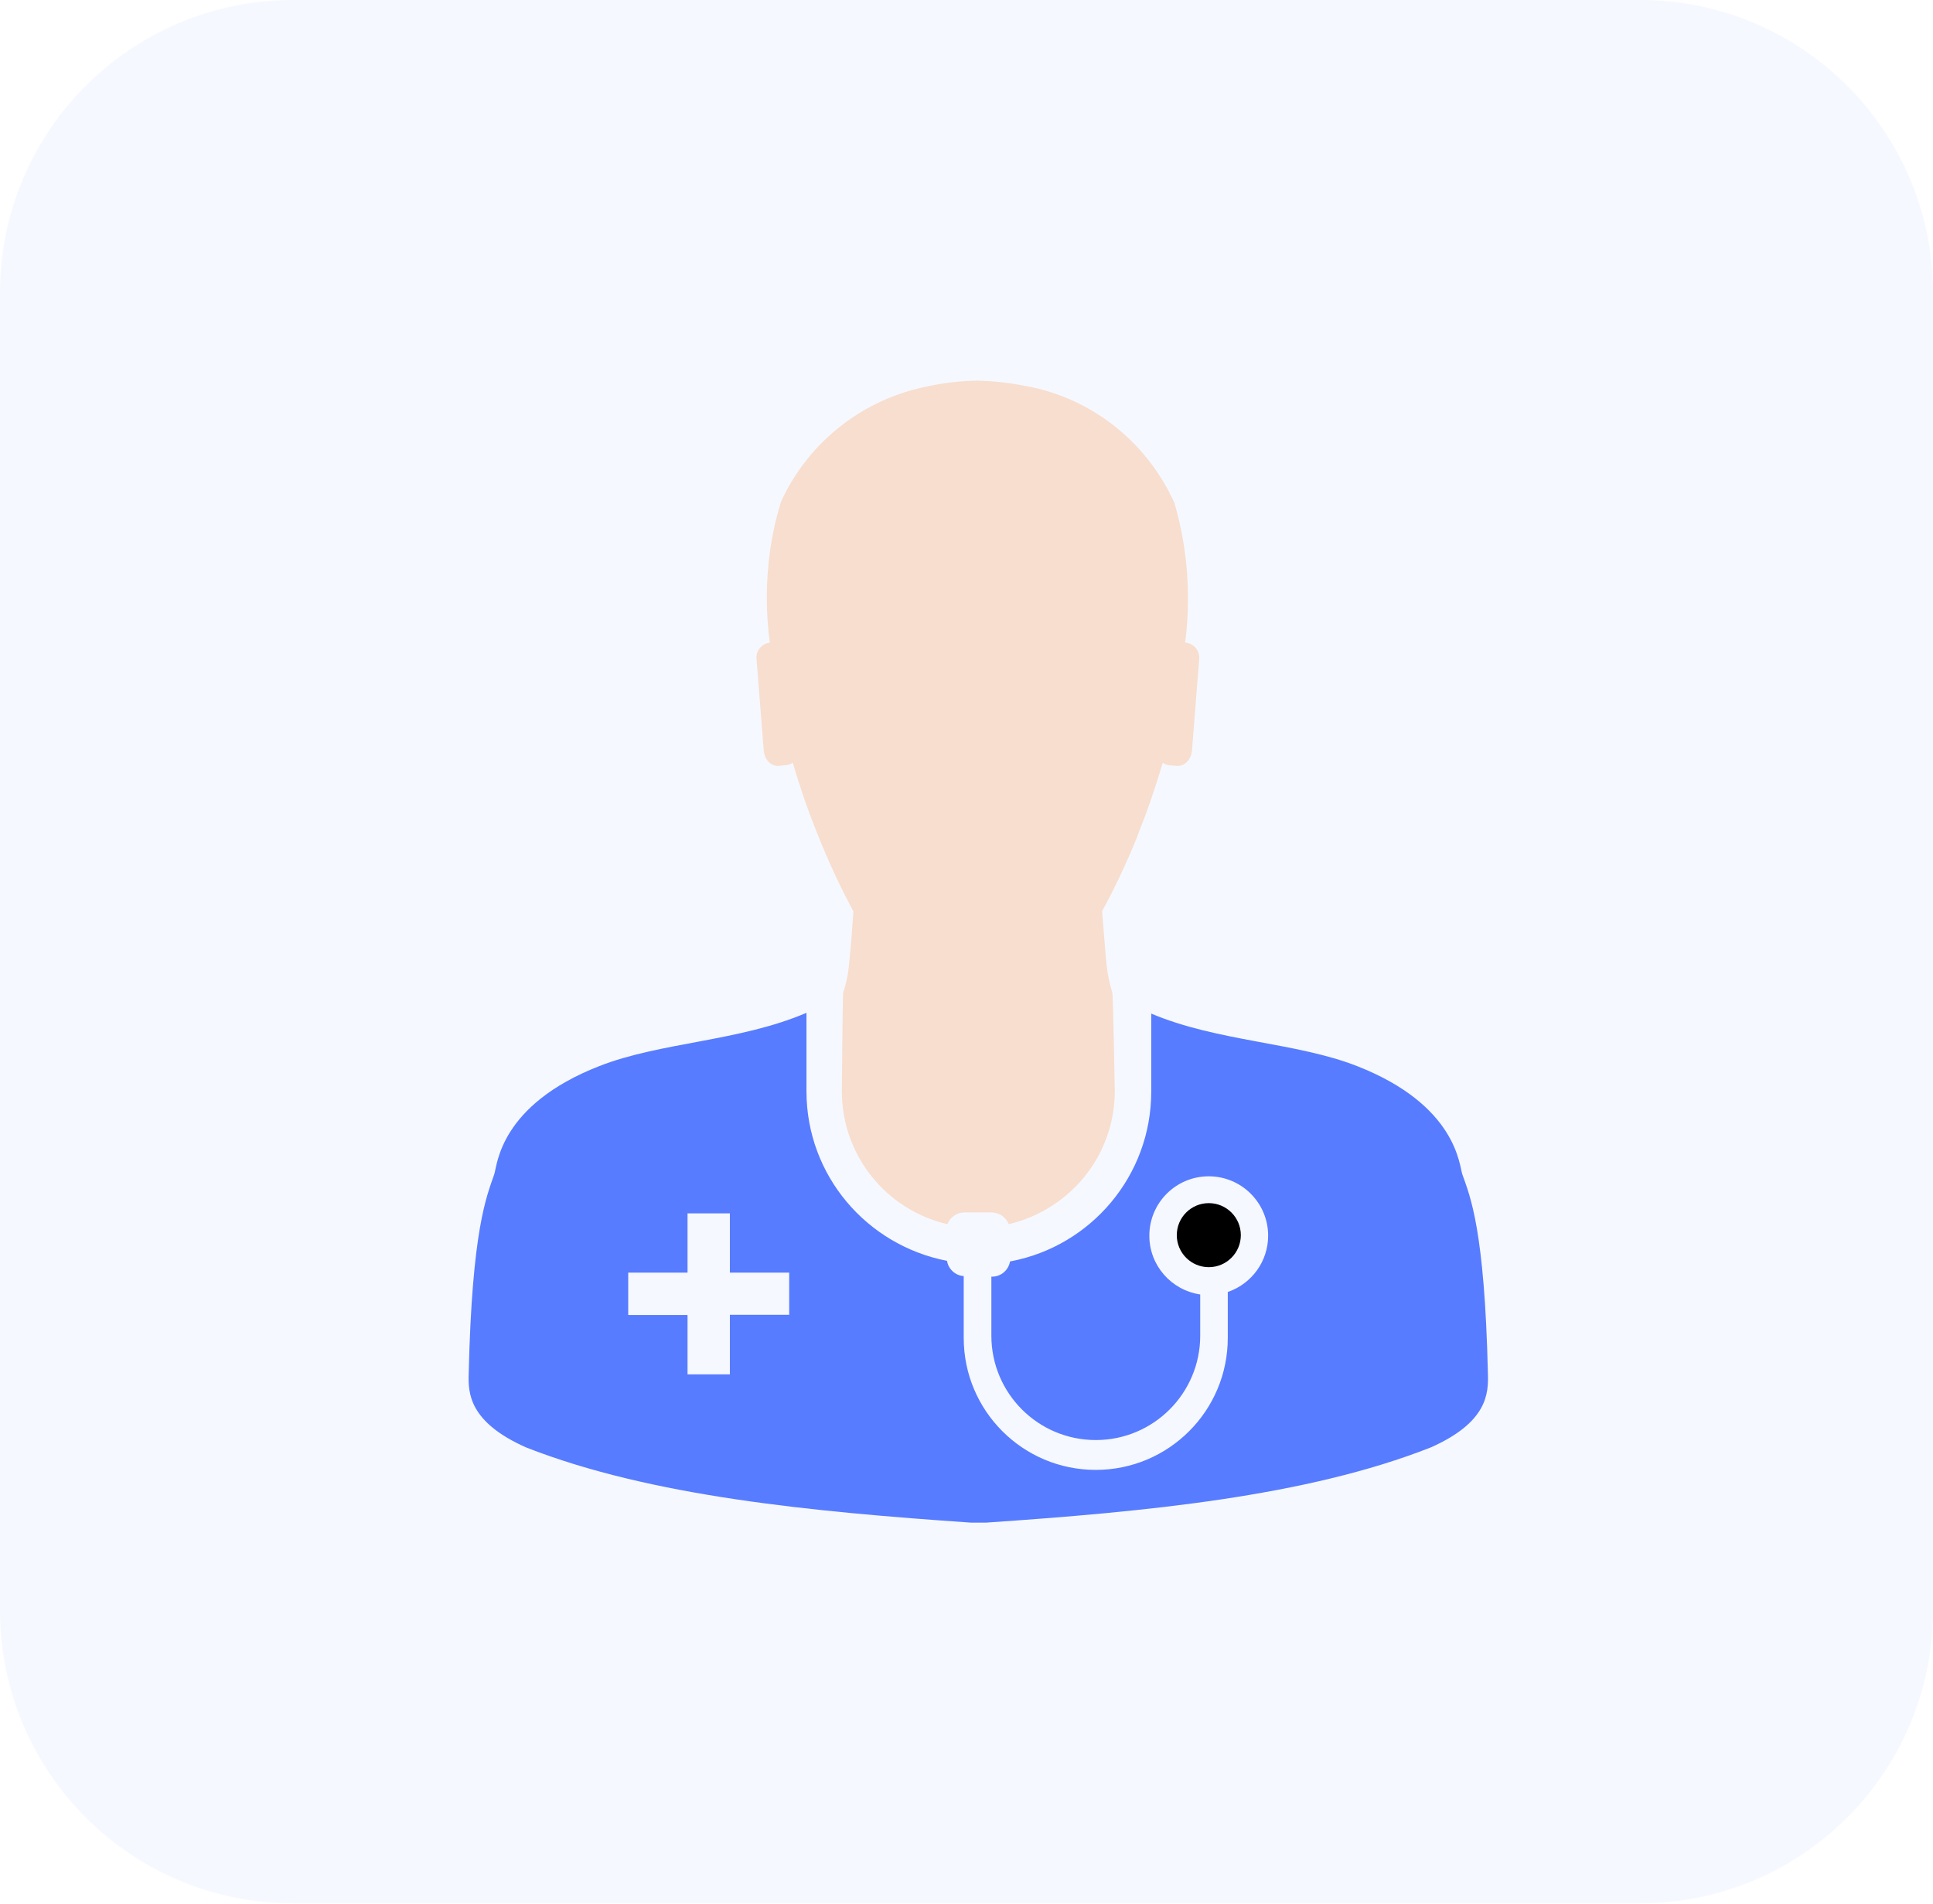
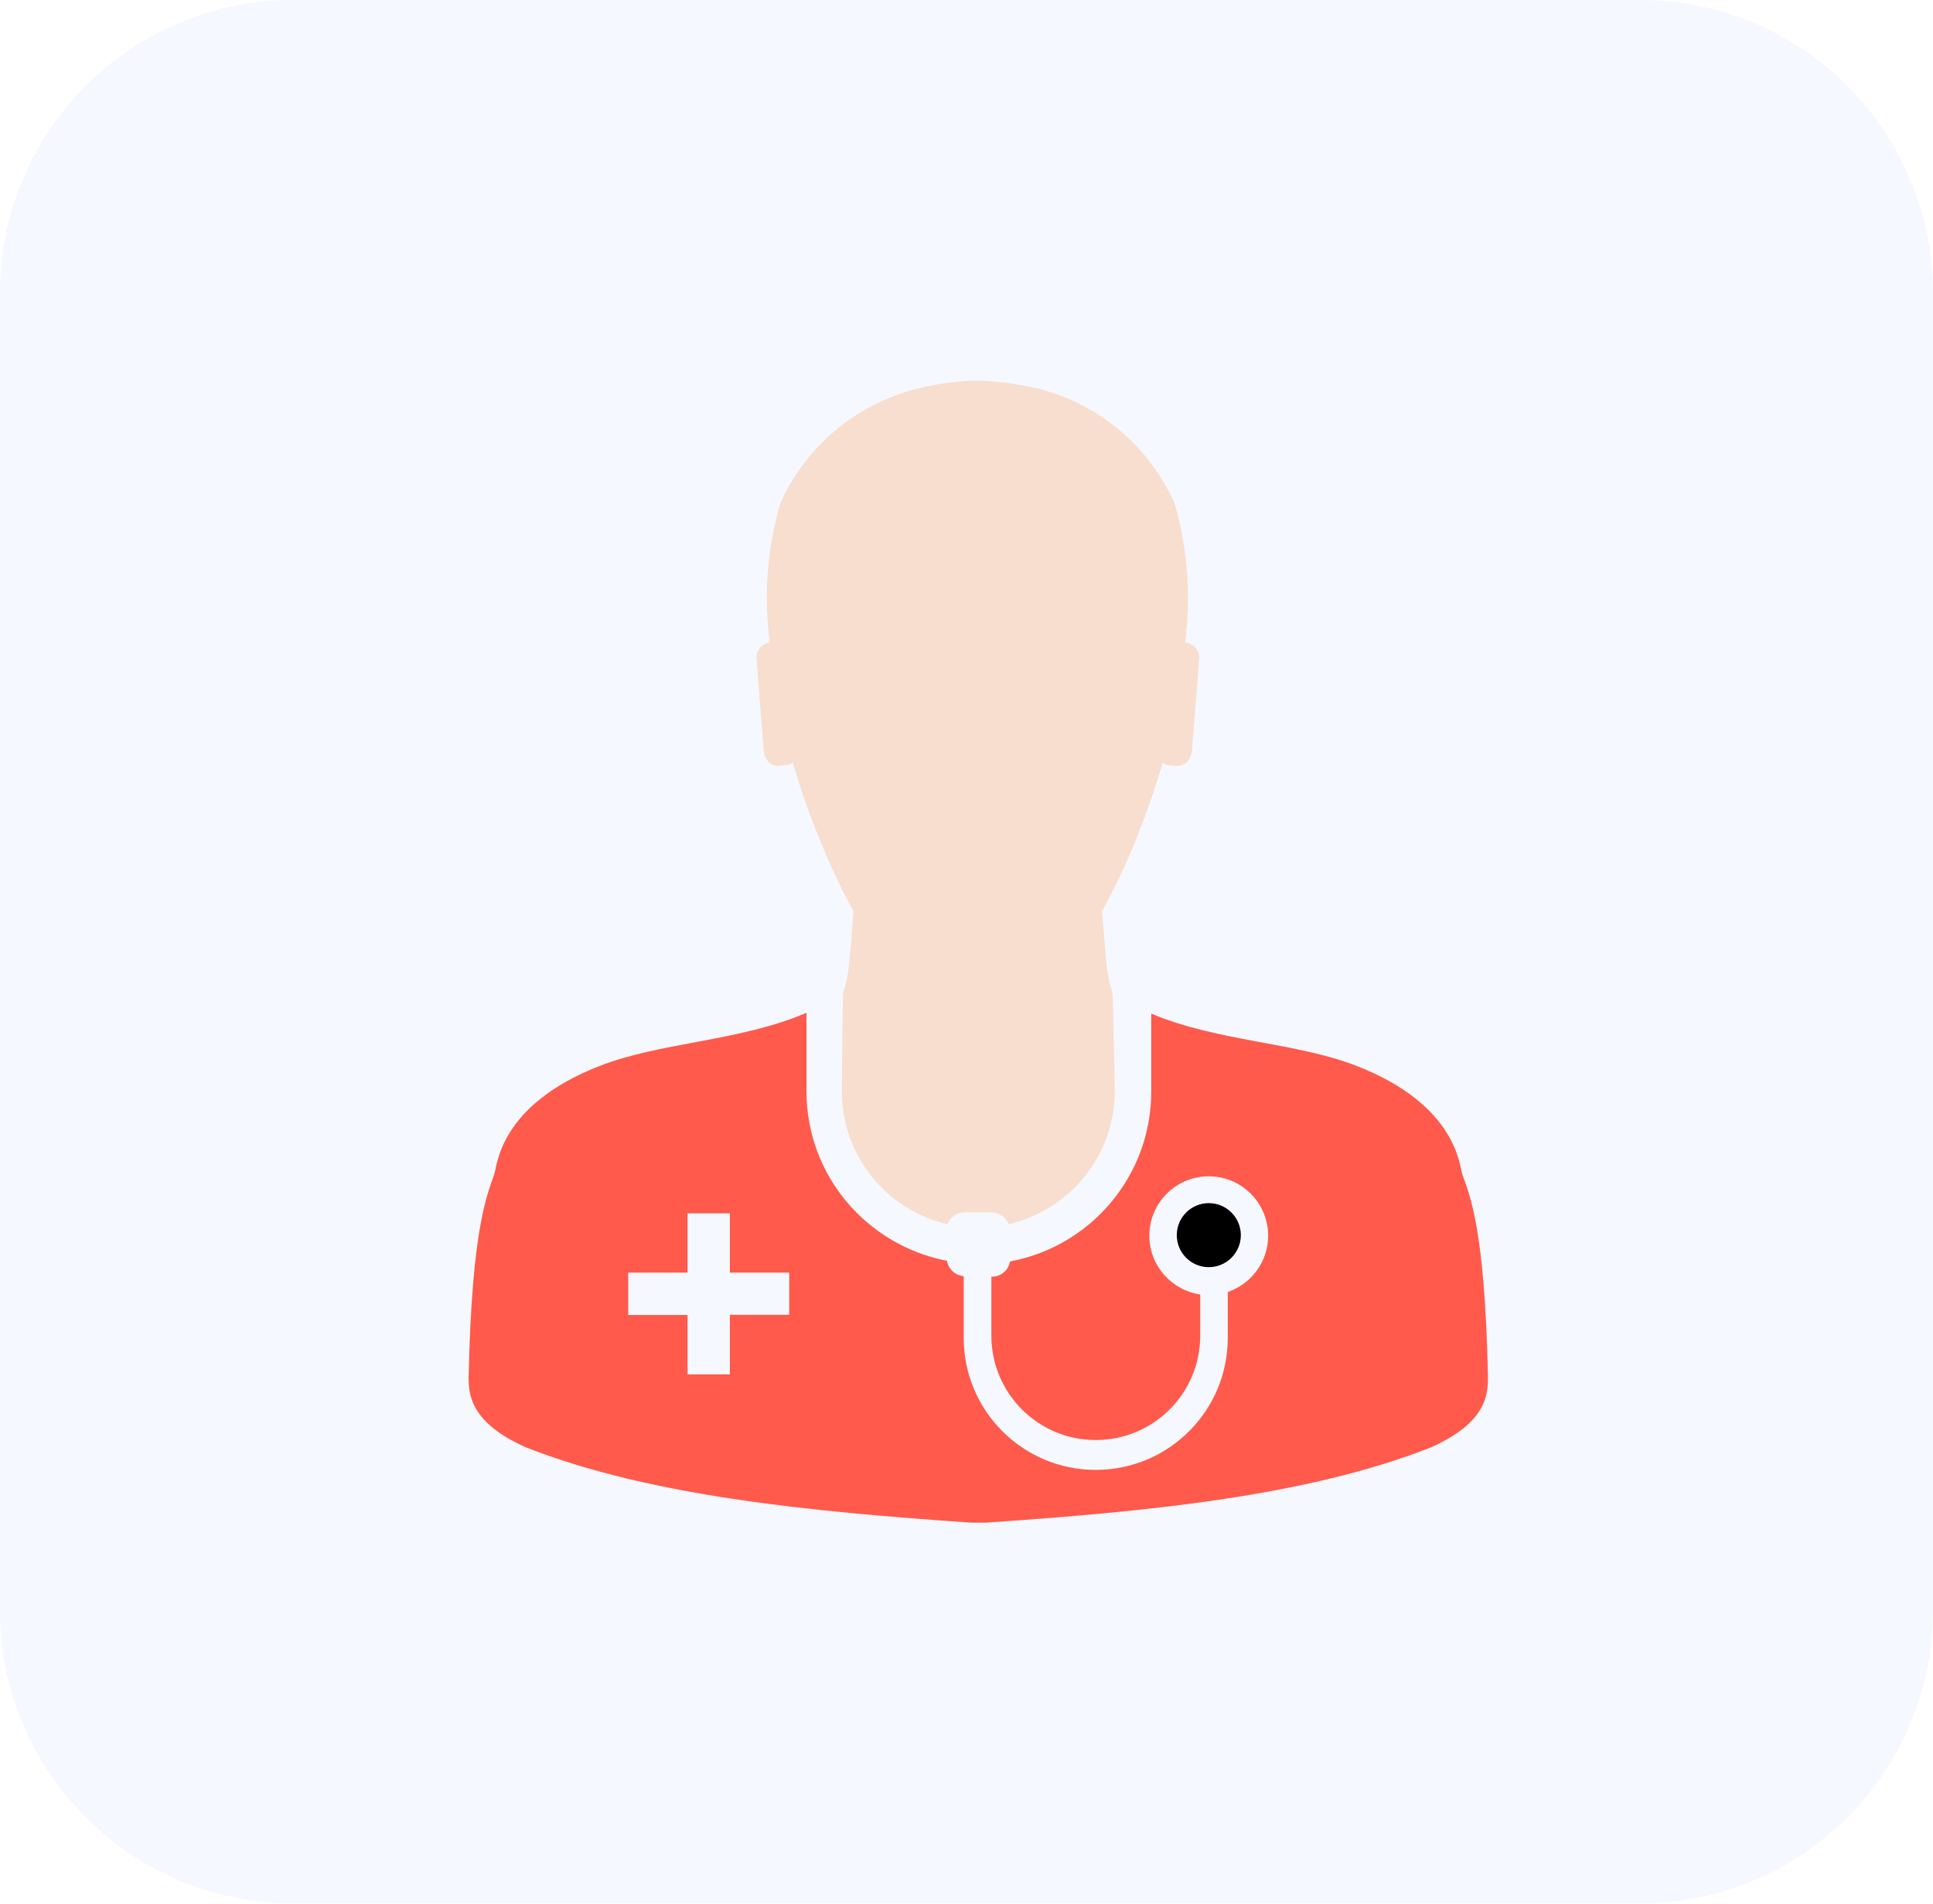
<svg xmlns="http://www.w3.org/2000/svg" width="66" height="65" viewBox="0 0 66 65" fill="none">
  <rect width="66" height="65" rx="10" fill="#F6F8FF" />
  <path d="M26.613 26.15L26.84 26.13C26.927 26.121 27.005 26.09 27.07 26.044L27.068 26.046C27.286 26.797 27.552 27.587 27.885 28.414C28.313 29.496 28.734 30.385 29.205 31.243L29.14 31.113C29.101 31.704 29.054 32.312 28.992 32.9C28.963 33.263 28.891 33.601 28.782 33.919L28.791 33.89C28.771 33.898 28.744 37.27 28.744 37.27C28.745 39.469 30.268 41.31 32.315 41.799L32.348 41.806C32.441 41.57 32.665 41.406 32.928 41.406H33.861C34.122 41.409 34.347 41.572 34.439 41.801L34.441 41.806C36.526 41.315 38.055 39.474 38.063 37.273C38.063 37.273 38.006 33.914 37.977 33.892C37.888 33.607 37.816 33.273 37.779 32.928L37.777 32.904C37.72 32.312 37.683 31.719 37.629 31.116C38.031 30.391 38.452 29.504 38.822 28.589L38.884 28.417C39.217 27.59 39.475 26.802 39.701 26.049C39.765 26.095 39.843 26.125 39.927 26.135H39.929L40.158 26.155C40.434 26.184 40.678 25.956 40.701 25.604L40.948 22.466C40.948 22.464 40.948 22.463 40.948 22.463C40.948 22.198 40.749 21.98 40.494 21.948H40.491H40.463C40.527 21.491 40.562 20.964 40.562 20.43C40.562 19.263 40.39 18.135 40.07 17.074L40.091 17.157C39.154 15.1 37.294 13.606 35.055 13.188L35.013 13.182C34.532 13.083 33.971 13.016 33.399 13H33.385H33.365C32.782 13.011 32.221 13.076 31.678 13.192L31.737 13.182C29.459 13.611 27.603 15.104 26.676 17.113L26.659 17.157C26.356 18.132 26.182 19.253 26.182 20.413C26.182 20.955 26.22 21.488 26.293 22.008L26.286 21.948C26.028 21.977 25.828 22.193 25.828 22.456V22.468L26.075 25.605C26.098 25.966 26.345 26.184 26.611 26.155L26.613 26.15Z" fill="#F7DECE" />
-   <path d="M50.803 46.917C50.69 41.977 50.196 40.859 49.929 40.102C49.824 39.798 49.737 37.744 46.344 36.411C44.264 35.592 41.58 35.576 39.308 34.615V37.287C39.303 40.16 37.246 42.551 34.524 43.072L34.486 43.079C34.436 43.374 34.182 43.596 33.879 43.599H33.849V45.614C33.849 47.583 35.445 49.179 37.415 49.179C39.384 49.179 40.98 47.583 40.98 45.614V44.207C39.992 44.059 39.243 43.217 39.243 42.2C39.243 41.08 40.151 40.172 41.271 40.172C42.391 40.172 43.299 41.08 43.299 42.2C43.299 43.087 42.728 43.841 41.935 44.117L41.921 44.122V45.614V45.69C41.921 48.18 39.903 50.198 37.413 50.198C34.923 50.198 32.905 48.18 32.905 45.69C32.905 45.663 32.905 45.637 32.905 45.609V45.612V43.579C32.616 43.56 32.382 43.342 32.336 43.062V43.059C29.59 42.525 27.542 40.142 27.536 37.281V34.588C25.254 35.568 22.553 35.587 20.462 36.408C17.059 37.739 16.981 39.788 16.877 40.097C16.617 40.857 16.117 41.971 16.003 46.914C15.983 47.564 16.003 48.56 17.963 49.431C22.23 51.105 27.728 51.625 33.147 51.999H33.667C39.098 51.628 44.588 51.11 48.852 49.431C50.803 48.565 50.821 47.574 50.803 46.917ZM26.946 44.902H24.921V46.935H23.475V44.909H21.45V43.462H23.475V41.438H24.921V43.462H26.946V44.902Z" fill="#577CFF" />
+   <path d="M50.803 46.917C50.69 41.977 50.196 40.859 49.929 40.102C49.824 39.798 49.737 37.744 46.344 36.411C44.264 35.592 41.58 35.576 39.308 34.615V37.287C39.303 40.16 37.246 42.551 34.524 43.072L34.486 43.079C34.436 43.374 34.182 43.596 33.879 43.599H33.849V45.614C33.849 47.583 35.445 49.179 37.415 49.179C39.384 49.179 40.98 47.583 40.98 45.614V44.207C39.992 44.059 39.243 43.217 39.243 42.2C39.243 41.08 40.151 40.172 41.271 40.172C42.391 40.172 43.299 41.08 43.299 42.2C43.299 43.087 42.728 43.841 41.935 44.117L41.921 44.122V45.614V45.69C41.921 48.18 39.903 50.198 37.413 50.198C34.923 50.198 32.905 48.18 32.905 45.69C32.905 45.663 32.905 45.637 32.905 45.609V45.612V43.579C32.616 43.56 32.382 43.342 32.336 43.062V43.059C29.59 42.525 27.542 40.142 27.536 37.281V34.588C25.254 35.568 22.553 35.587 20.462 36.408C17.059 37.739 16.981 39.788 16.877 40.097C16.617 40.857 16.117 41.971 16.003 46.914C15.983 47.564 16.003 48.56 17.963 49.431C22.23 51.105 27.728 51.625 33.147 51.999H33.667C39.098 51.628 44.588 51.11 48.852 49.431C50.803 48.565 50.821 47.574 50.803 46.917ZM26.946 44.902H24.921V46.935H23.475V44.909H21.45V43.462H23.475V41.438H24.921V43.462H26.946V44.902Z" style="fill: rgb(255, 90, 75);" />
  <path d="M42.367 42.183C42.367 41.579 41.878 41.088 41.273 41.088C40.669 41.088 40.18 41.577 40.18 42.182C40.18 42.786 40.669 43.275 41.273 43.275C41.876 43.275 42.365 42.786 42.367 42.183Z" fill="black" />
</svg>
